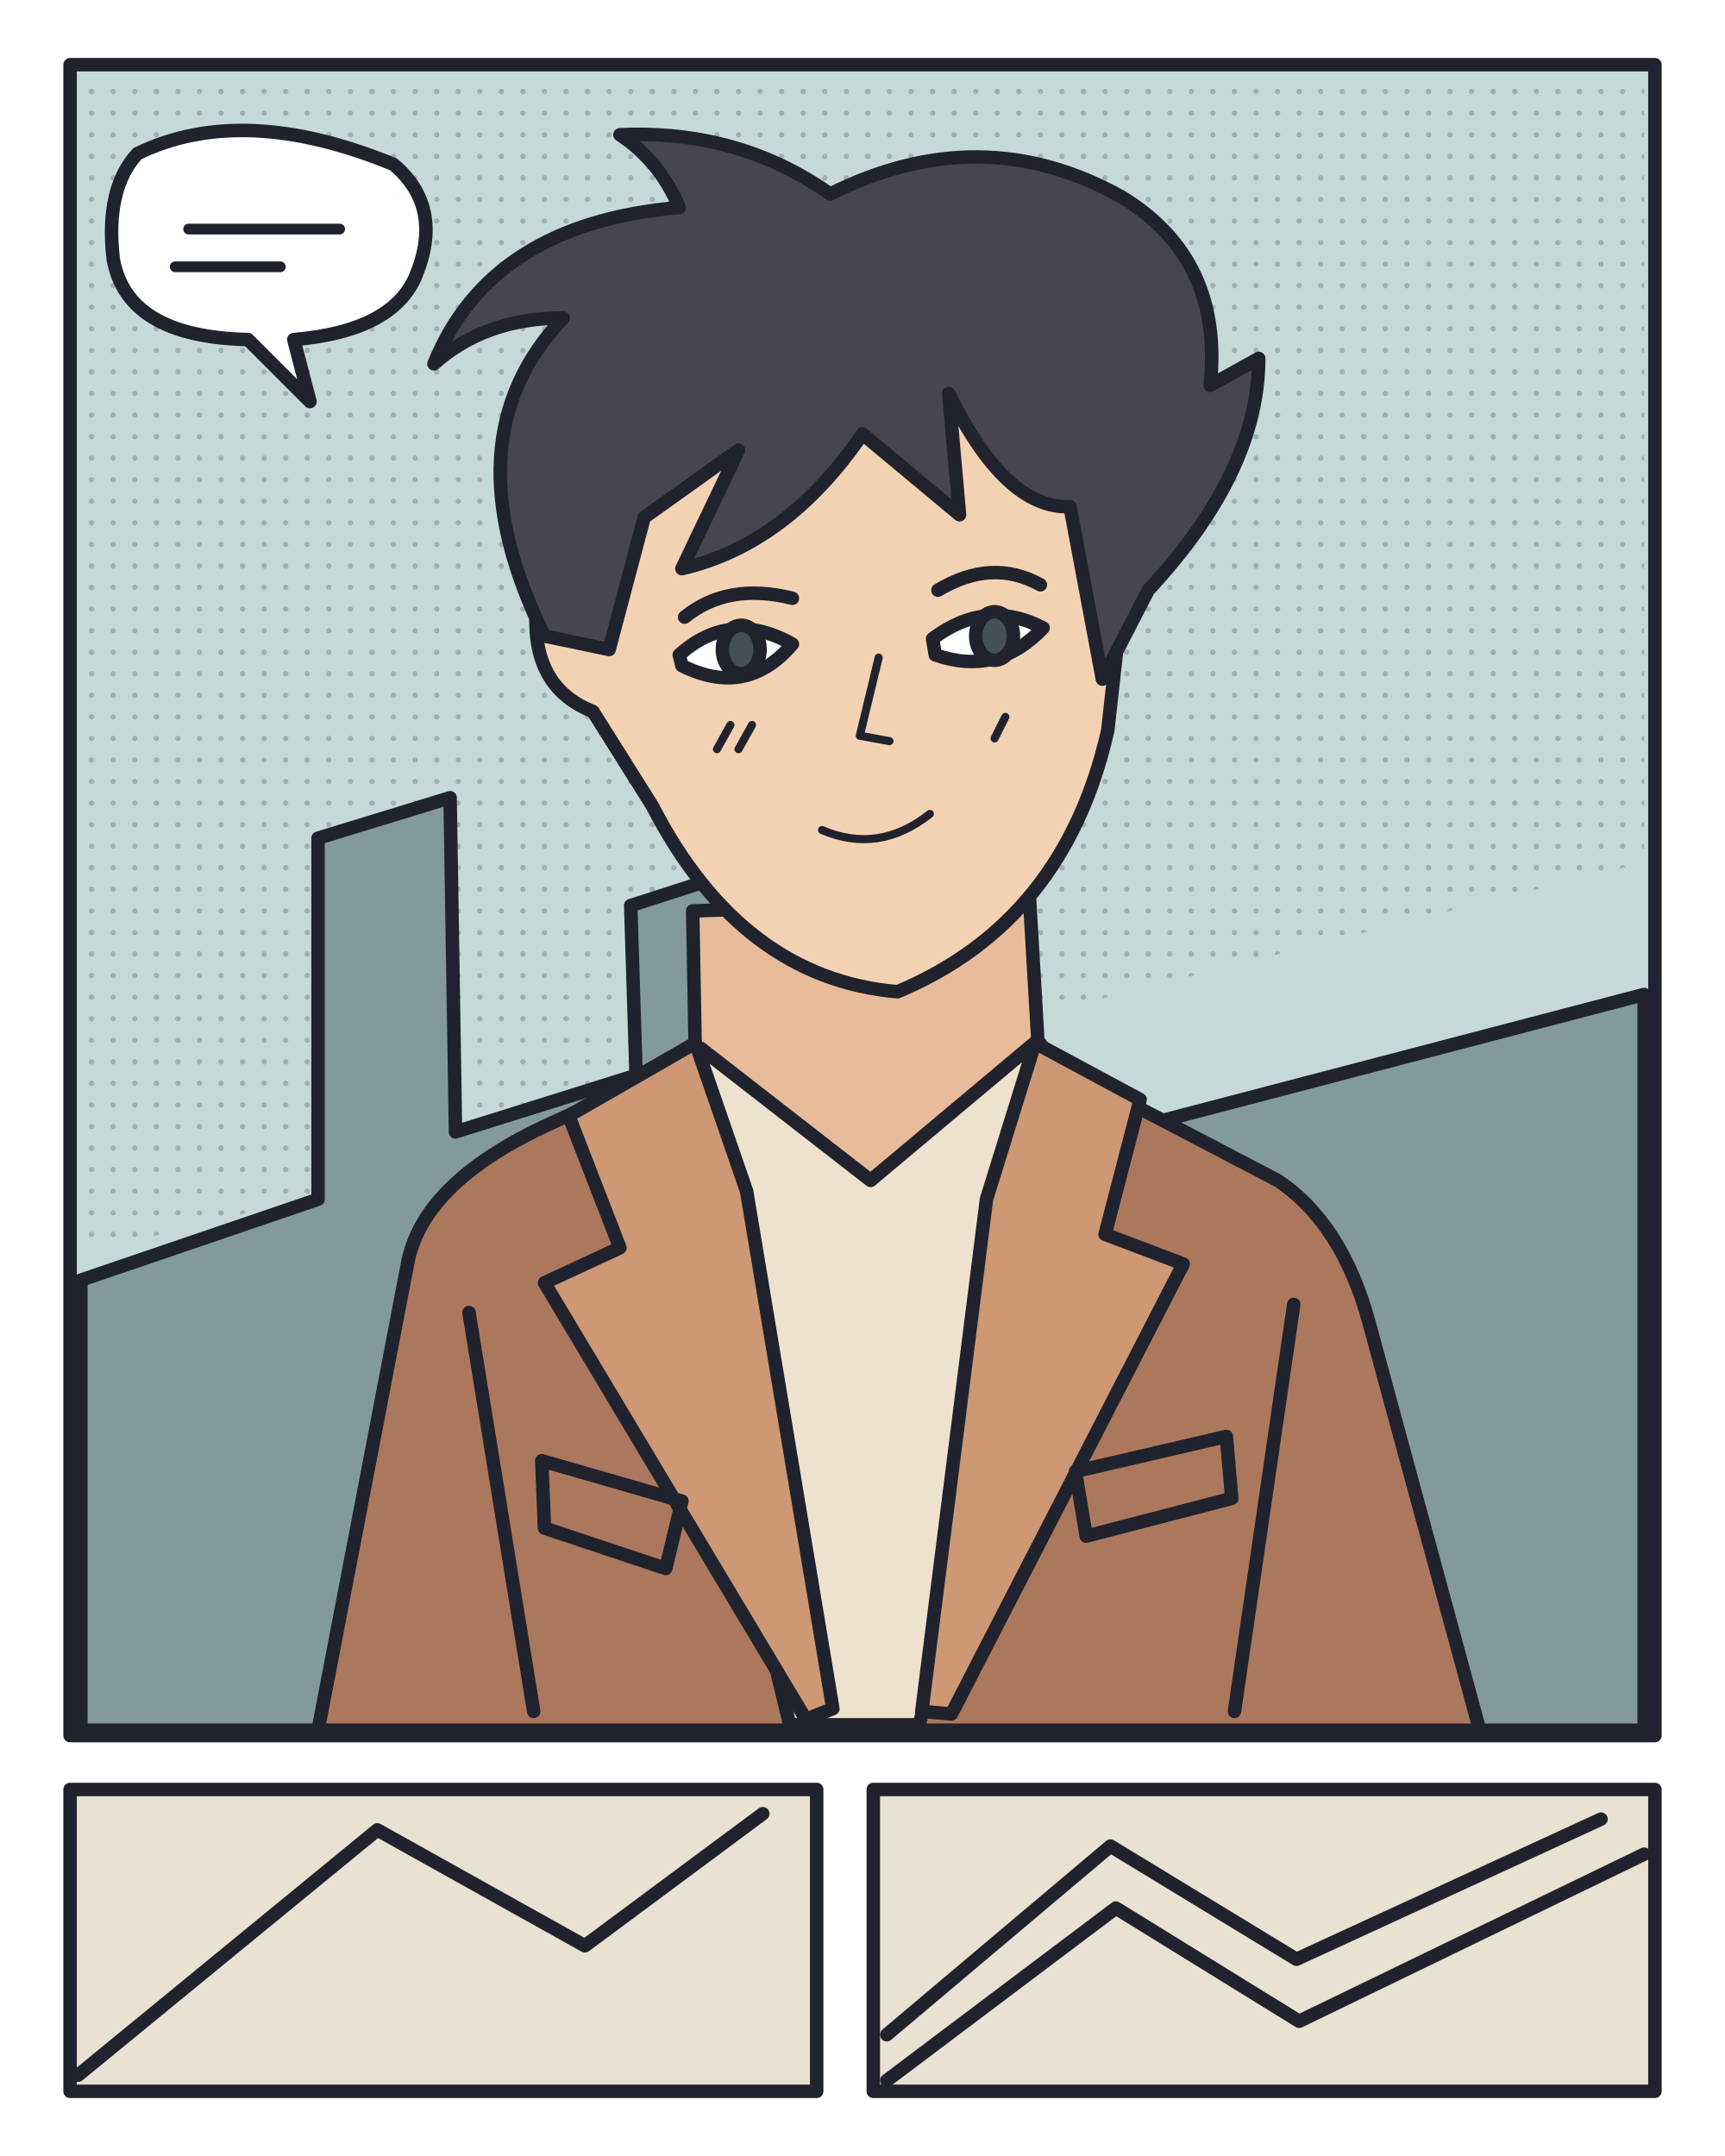
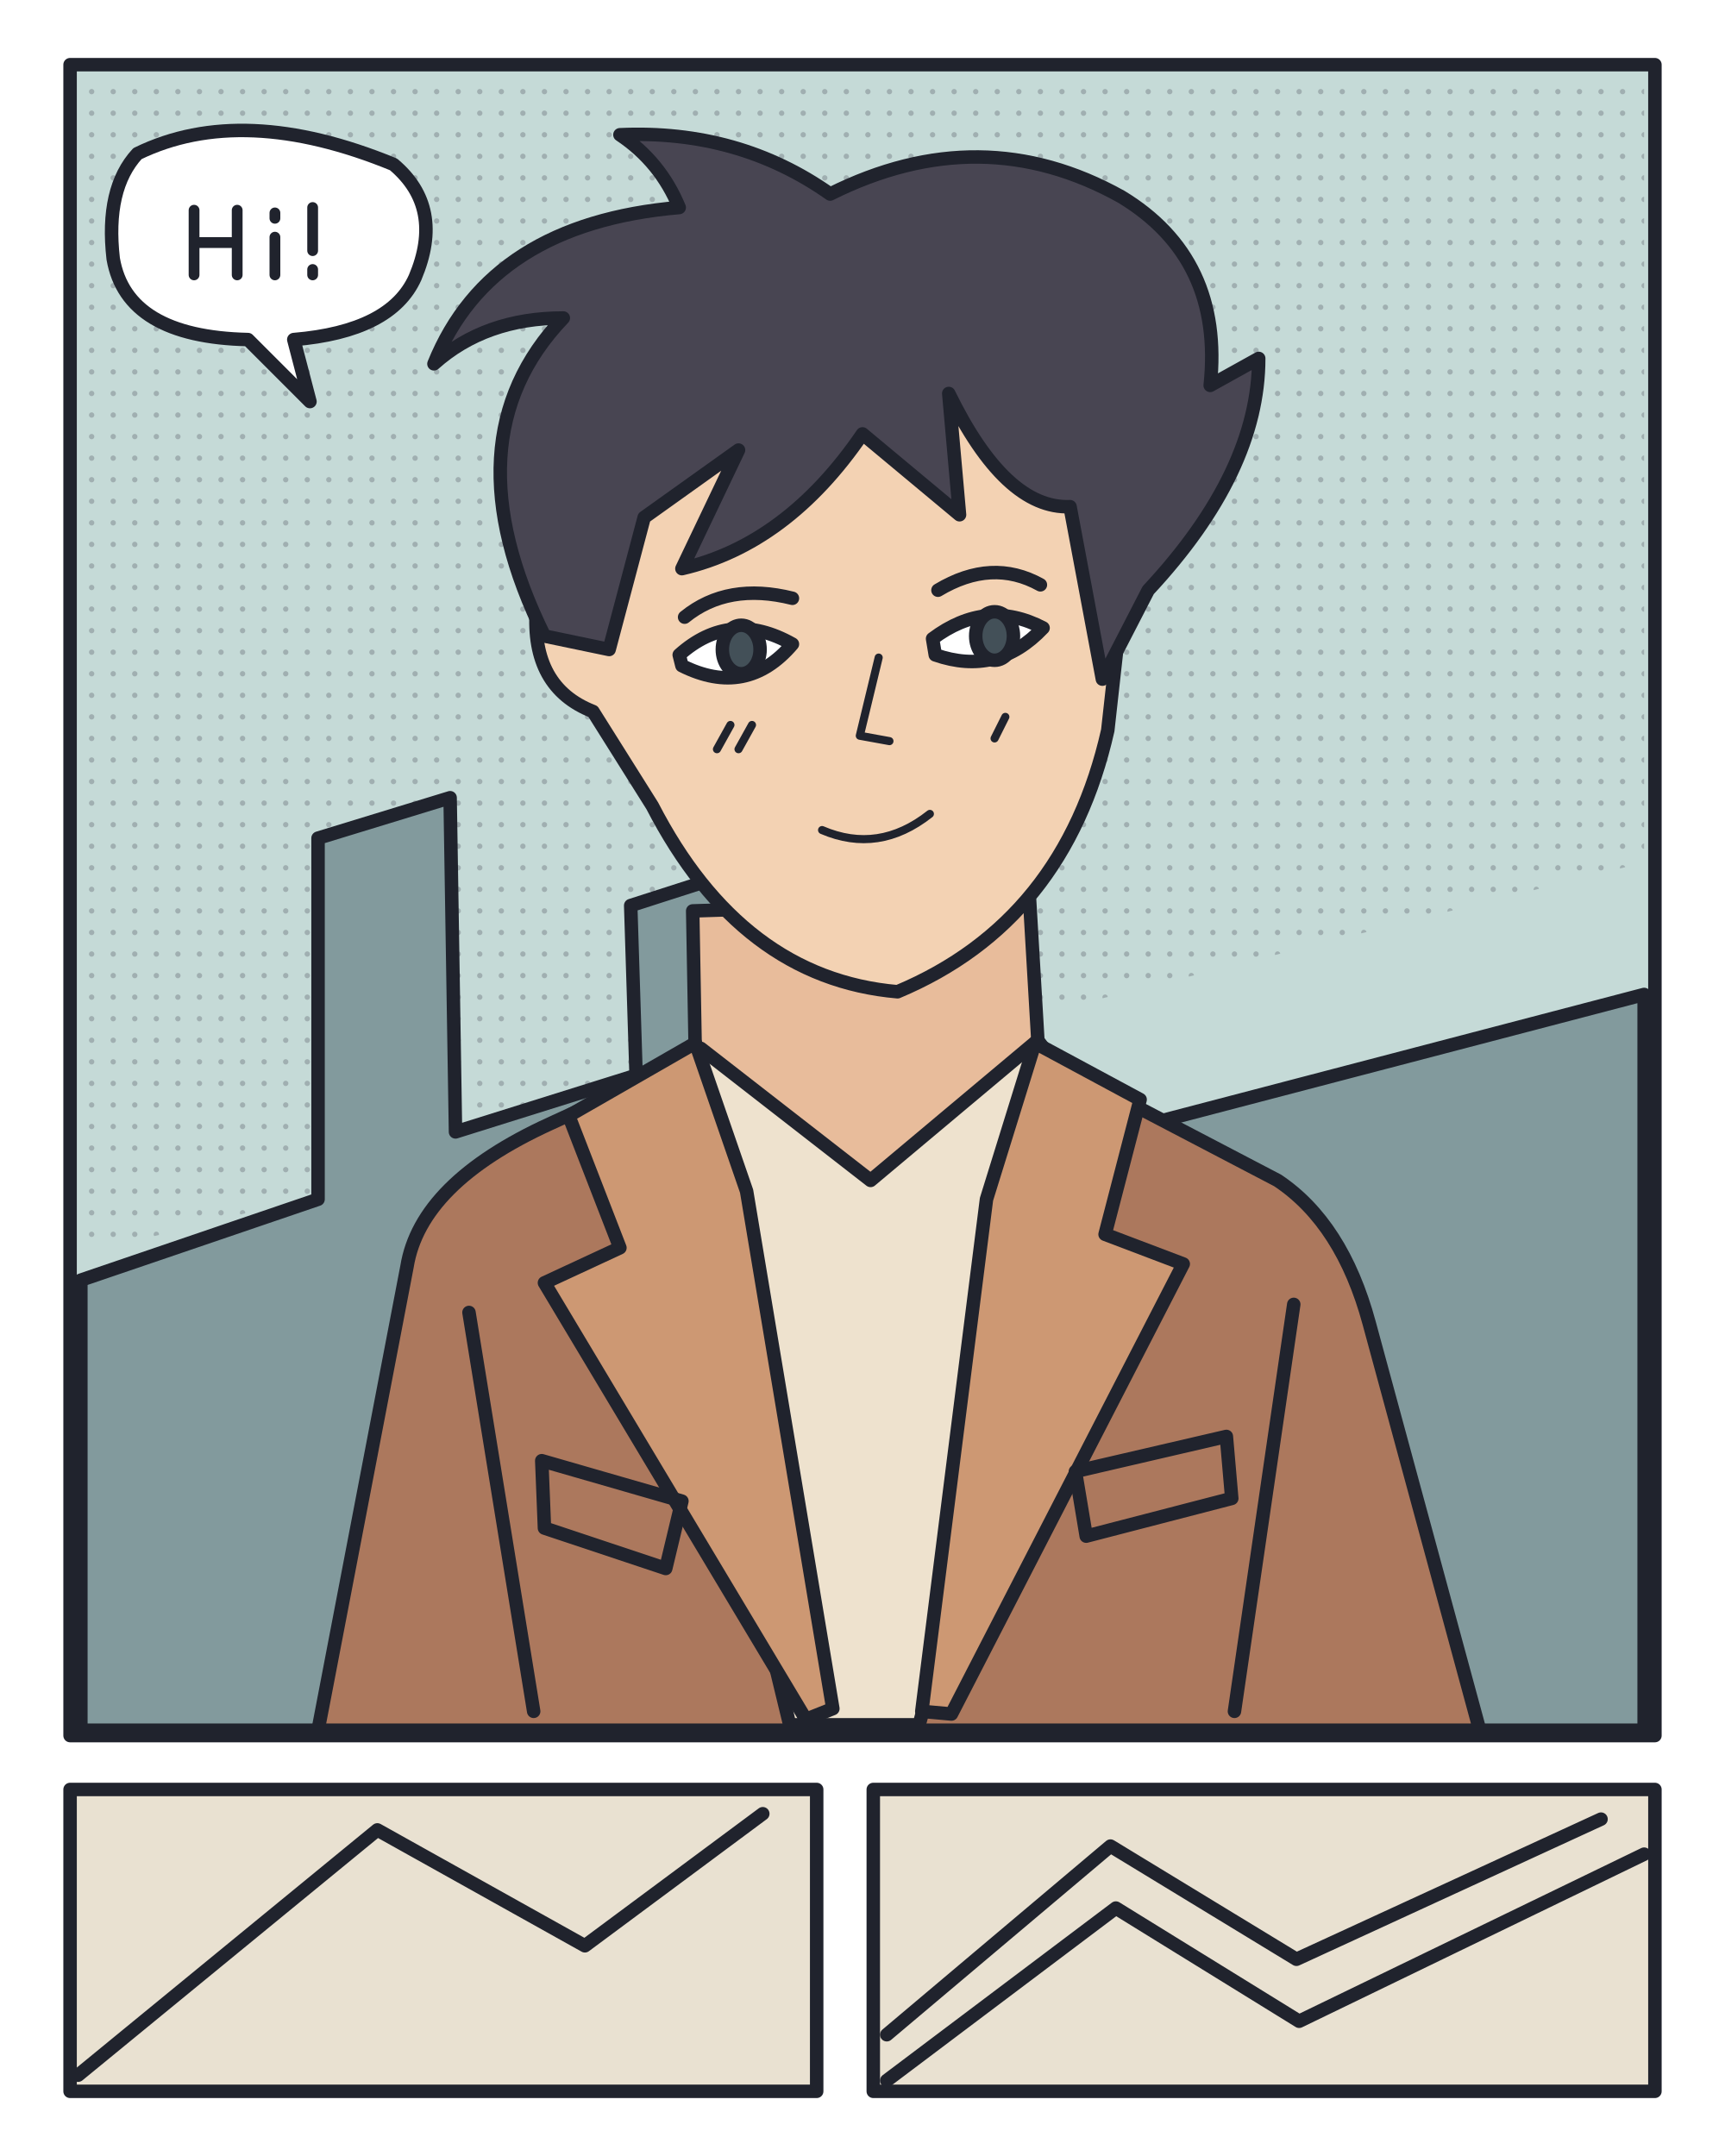
<svg xmlns="http://www.w3.org/2000/svg" width="640" height="800" viewBox="0 0 640 800">
  <defs>
    <pattern id="paper" width="8" height="8" patternUnits="userSpaceOnUse">
      <circle cx="2" cy="2" r="1" fill="#52535e" opacity=".32" />
    </pattern>
  </defs>
  <rect width="640" height="800" fill="#fff" />
  <g stroke="#20232d" stroke-width="5" stroke-linejoin="round" stroke-linecap="round">
    <path d="M26 24H614V644H26Z" fill="#c5dad7" />
    <path d="M28 32H610V320L28 466Z" fill="url(#paper)" stroke="none" />
    <path d="M30 475L118 445 118 311 167 296 169 420 236 399 234 336 290 318 289 453 610 369V642H30Z" fill="#829a9d" />
    <path d="M118 642L151 470Q156 439 204 417L265 389 386 392 474 438Q498 454 508 491L549 642Z" fill="#ac785d" />
    <path d="M258 393L257 338 382 334 386 402 327 485Z" fill="#e8bc9b" />
    <path d="M260 389L323 438 385 386 404 411 341 640H293L238 413Z" fill="#eee2ce" />
    <path d="M258 387L211 414 230 463 202 476 299 638 309 634 277 442Z" fill="#cd9873" />
    <path d="M384 387L423 408 410 458 439 469 353 636 342 635 366 445Z" fill="#cd9873" />
    <path d="M174 487L198 635M480 484L458 635M201 542L253 557 247 582 202 567ZM399 546L455 533 457 556 403 570Z" fill="none" />
    <path d="M222 192Q220 110 312 99 398 102 421 181L411 271Q395 342 333 368 275 363 242 299L220 264Q197 255 199 226 200 207 221 213Z" fill="#f3d2b3" />
    <path d="M202 236Q166 163 209 118 180 118 161 135 182 83 252 77 245 60 230 50 274 48 308 72 364 44 416 73 454 96 449 143L467 133Q467 175 426 219L409 252 397 188Q373 189 352 146L356 191 320 161Q292 202 253 211L274 167 239 192 226 241Z" fill="#484552" />
    <path d="M254 229Q270 216 294 222M348 219Q368 207 386 217" fill="none" />
    <path d="M252 243Q271 226 294 239 277 259 253 247ZM346 237Q366 222 387 233 370 251 347 243Z" fill="#fff" />
    <ellipse cx="275" cy="241" rx="7" ry="9" fill="#435058" />
    <ellipse cx="369" cy="236" rx="7" ry="9" fill="#435058" />
    <path d="M326 244L319 273 330 275M305 308Q326 317 345 302M271 269l-5 9m13-9-5 9m99-12-4 8" fill="none" stroke-width="3" />
    <path d="M51 57Q90 38 146 61 165 77 154 103 145 123 109 126L115 149 92 126Q47 125 42 96 39 70 51 57Z" fill="white" />
-     <path d="M70 85h56M65 99h39" fill="none" stroke-width="4" />
+     <path d="M72 78v24m16-24v24M73 90h14m15-2v14m0-23v2m14-4v16m0 7v2" fill="none" stroke-width="4" />
    <path d="M26 664H303V776H26ZM324 664H614V776H324Z" fill="#e9e1d1" />
    <path d="M29 770L140 679 217 722 283 673M329 755l83-70 69 42 113-52M329 772l85-64 68 42 128-62" fill="none" />
  </g>
</svg>
